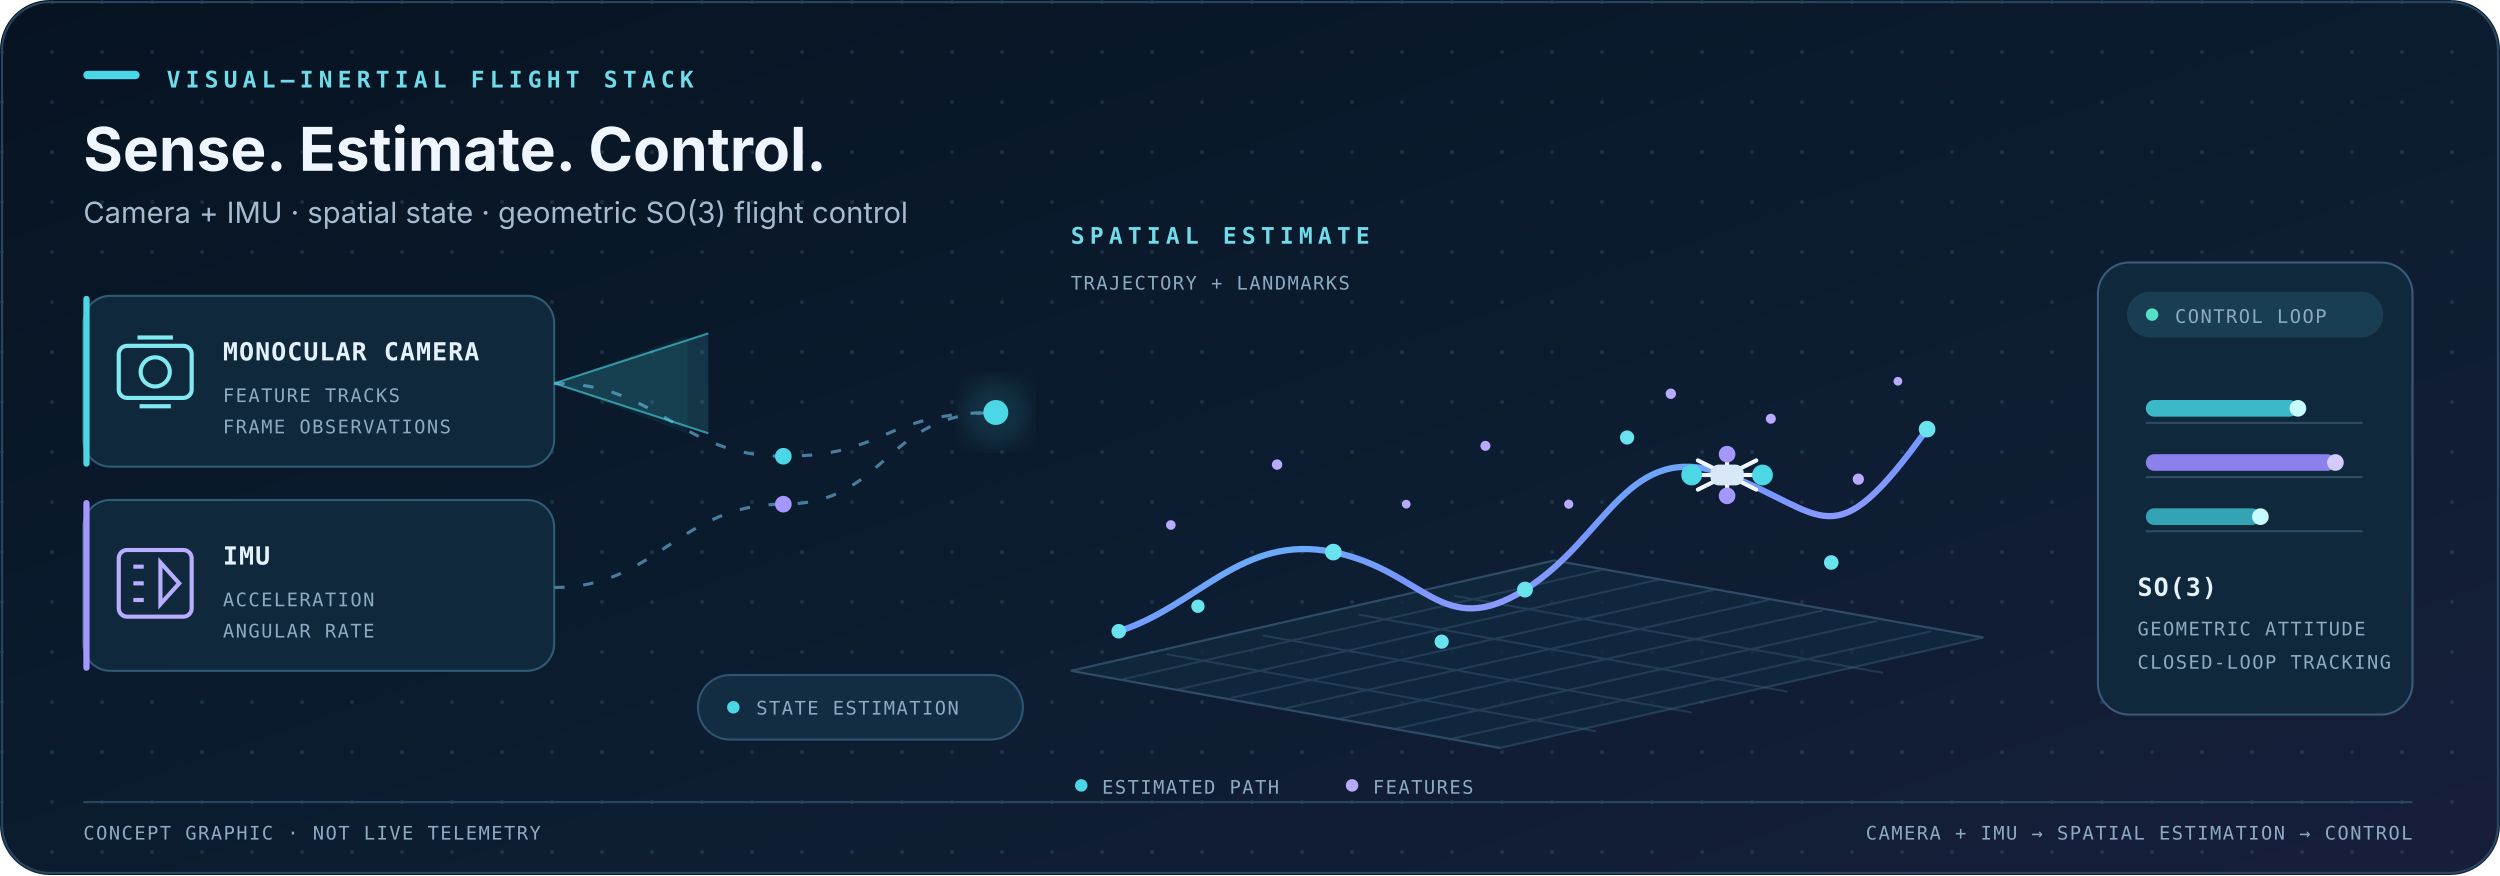
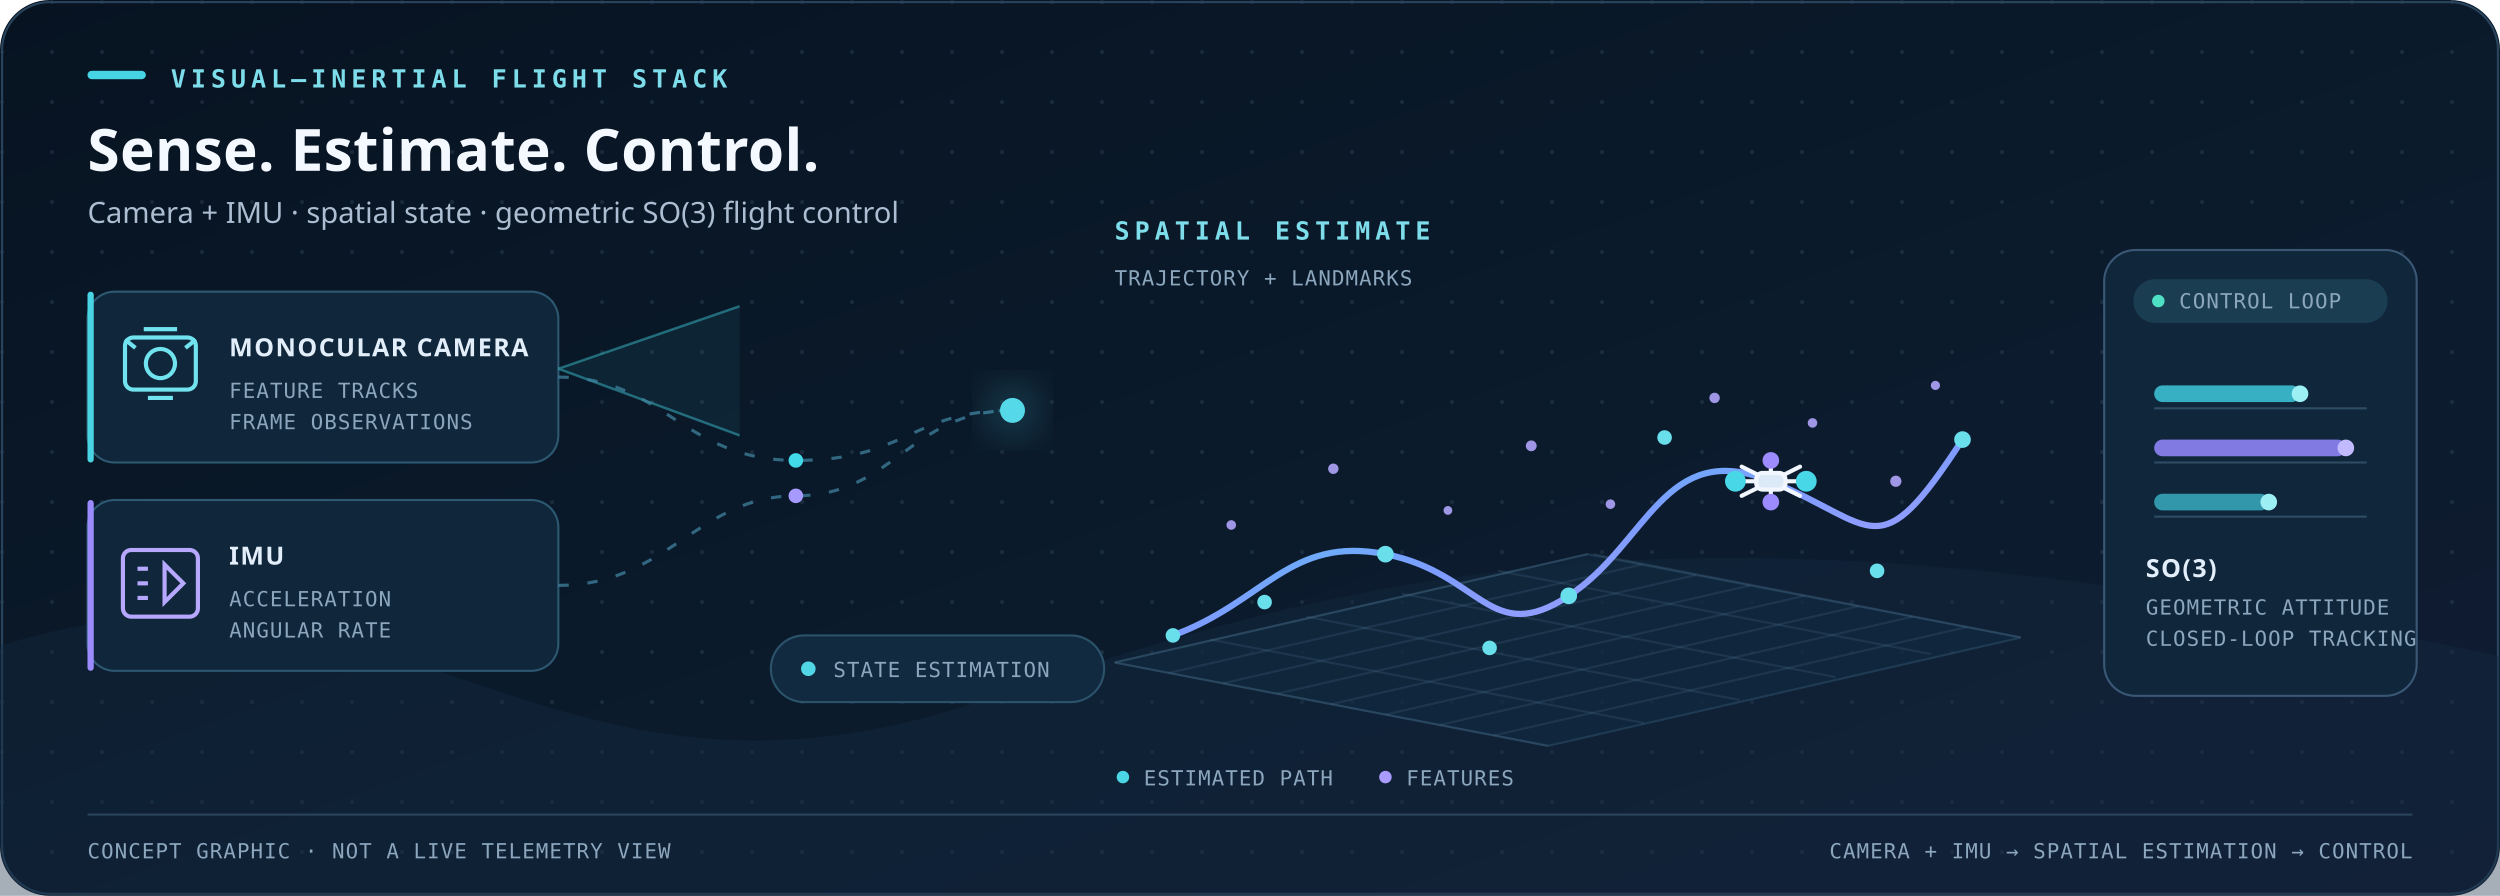
- <svg xmlns="http://www.w3.org/2000/svg" width="1200" height="420" viewBox="0 0 1200 420" role="img" aria-labelledby="title desc">
+ <svg xmlns="http://www.w3.org/2000/svg" width="1200" height="430" viewBox="0 0 1200 430" role="img" aria-labelledby="title desc">
  <defs>
    <linearGradient id="bg" x1="0" y1="0" x2="1" y2="1">
-       <stop offset="0" stop-color="#071321" />
-       <stop offset=".56" stop-color="#0c1d31" />
-       <stop offset="1" stop-color="#171e3a" />
+       <stop stop-color="#071321" />
+       <stop offset=".55" stop-color="#0b1b2c" />
+       <stop offset="1" stop-color="#101b32" />
    </linearGradient>
-     <linearGradient id="track" x1="0" y1="0" x2="1" y2="1">
-       <stop offset="0" stop-color="#4be0e9" />
-       <stop offset=".55" stop-color="#7796ff" />
-       <stop offset="1" stop-color="#c1a5ff" />
+     <linearGradient id="route" x1="0" y1="0" x2="1" y2="1">
+       <stop stop-color="#42d9e8" />
+       <stop offset=".5" stop-color="#7d9cff" />
+       <stop offset="1" stop-color="#b2a0ff" />
    </linearGradient>
-     <pattern id="grid" width="24" height="24" patternUnits="userSpaceOnUse">
-       <circle cx="1" cy="1" r="1" fill="#8bb5d1" opacity=".14" />
+     <pattern id="dots" width="24" height="24" patternUnits="userSpaceOnUse">
+       <circle cx="1" cy="1" r="1" fill="#7190aa" opacity=".16" />
    </pattern>
-     <filter id="glow">
-       <feGaussianBlur stdDeviation="5" />
+     <filter id="blur">
+       <feGaussianBlur stdDeviation="7" />
    </filter>
    <style>
-   text{font-family:ui-monospace,SFMono-Regular,Consolas,monospace}
-   .over{font-size:11px;letter-spacing:2.5px;fill:#71dce9;font-weight:700}
-   .title{font-family:system-ui,-apple-system,BlinkMacSystemFont,Segoe UI,sans-serif;font-size:29px;font-weight:750;fill:#f0f6ff}
-   .sub{font-family:system-ui,-apple-system,BlinkMacSystemFont,Segoe UI,sans-serif;font-size:14px;fill:#a6bbd0}
-   .label{font-size:12px;font-weight:700;letter-spacing:.5px;fill:#e5f1fd}
-   .minor{font-size:9px;letter-spacing:.7px;fill:#8daac3}
-   .wire{fill:none;stroke:#497d9e;stroke-width:1.5}
-   .dashed{stroke-dasharray:5 9;animation:dash 2.6s linear infinite}
-   .pulse{transform-box:fill-box;transform-origin:center;animation:pulse 2s ease-in-out infinite}
-   .delay{animation-delay:.7s}.delay2{animation-delay:1.25s}
-   .float{animation:float 3.5s ease-in-out infinite}
-   .draw{stroke-dasharray:700;stroke-dashoffset:700;animation:draw 5s ease-in-out infinite}
-   .scan{transform-origin:0 0;animation:scan 3.5s ease-in-out infinite}
-   @keyframes dash{to{stroke-dashoffset:-56}}
-   @keyframes pulse{0%,100%{opacity:.42;transform:scale(.8)}50%{opacity:1;transform:scale(1.4)}}
-   @keyframes float{0%,100%{transform:translateY(0)}50%{transform:translateY(-5px)}}
-   @keyframes draw{0%{stroke-dashoffset:700;opacity:.15}45%,78%{stroke-dashoffset:0;opacity:1}100%{stroke-dashoffset:-700;opacity:.25}}
-   @keyframes scan{0%,100%{transform:rotate(-17deg);opacity:.2}50%{transform:rotate(20deg);opacity:.75}}
-   @media (prefers-reduced-motion:reduce){.dashed,.pulse,.float,.draw,.scan{animation:none!important}}
-   </style>
+  .eyebrow{font:600 12px ui-monospace,monospace;letter-spacing:2.4px;fill:#7eddea}
+  .headline{font:700 28px system-ui,sans-serif;fill:#f4f8ff;letter-spacing:.2px}
+  .sub{font:400 14px system-ui,sans-serif;fill:#adbed2}
+  .label{font:650 12px system-ui,sans-serif;fill:#e3eefb;letter-spacing:.7px}
+  .small{font:500 10px ui-monospace,monospace;fill:#8ba6bd;letter-spacing:.5px}
+  .grid{stroke:#4c708d;stroke-width:1;opacity:.23;fill:none}
+  .wire{stroke:#3f829d;stroke-width:1.5;fill:none;opacity:.75}
+  .pulse{transform-box:fill-box;transform-origin:center;animation:pulse 2.2s ease-in-out infinite}
+  .p2{animation-delay:.55s}.p3{animation-delay:1.1s}.p4{animation-delay:1.65s}
+  .flow{stroke-dasharray:5 9;animation:flow 2.6s linear infinite}
+  .draw{stroke-dasharray:950;stroke-dashoffset:950;animation:draw 4s ease-in-out infinite}
+  .float{animation:float 3.8s ease-in-out infinite}
+  .scan{transform-origin:268px 177px;animation:scan 3.2s ease-in-out infinite}
+  .status{animation:blink 1.8s steps(2,end) infinite}
+  @keyframes pulse{0%,100%{opacity:.42;transform:scale(.78)}50%{opacity:1;transform:scale(1.35)}}
+  @keyframes flow{to{stroke-dashoffset:-56}}
+  @keyframes draw{0%{stroke-dashoffset:950;opacity:.2}45%,75%{stroke-dashoffset:0;opacity:1}100%{stroke-dashoffset:-950;opacity:.25}}
+  @keyframes float{0%,100%{transform:translateY(0)}50%{transform:translateY(-5px)}}
+  @keyframes scan{0%,100%{transform:rotate(-18deg);opacity:.25}50%{transform:rotate(22deg);opacity:.85}}
+  @keyframes blink{0%,45%{opacity:1}50%,100%{opacity:.32}}
+  @media (prefers-reduced-motion:reduce){.pulse,.flow,.draw,.float,.scan,.status{animation:none!important}}
+  </style>
  </defs>
-   <rect width="1200" height="420" rx="24" fill="url(#bg)" />
-   <rect width="1200" height="420" rx="24" fill="url(#grid)" />
-   <rect x="1" y="1" width="1198" height="418" rx="23" fill="none" stroke="#29465f" />
-   <g transform="translate(40 34)">
-     <rect width="27" height="4" rx="2" fill="#4bd7e5" />
-     <text x="40" y="8" class="over">VISUAL–INERTIAL FLIGHT STACK</text>
-     <text x="0" y="48" class="title">Sense. Estimate. Control.</text>
+   <rect width="1200" height="430" rx="24" fill="url(#bg)" />
+   <rect width="1200" height="430" rx="24" fill="url(#dots)" />
+   <rect x="1" y="1" width="1198" height="428" rx="23" fill="none" stroke="#29445c" />
+   <path d="M0 310 C190 250 260 410 475 335 S850 240 1200 315 L1200 430 L0 430Z" fill="#142942" opacity=".38" />
+   <g transform="translate(42 34)">
+     <rect width="28" height="4" rx="2" fill="#46d3e3" />
+     <text x="40" y="8" class="eyebrow">VISUAL–INERTIAL FLIGHT STACK</text>
+     <text x="0" y="48" class="headline">Sense. Estimate. Control.</text>
    <text x="0" y="73" class="sub">Camera + IMU · spatial state · geometric SO(3) flight control</text>
  </g>
-   <g transform="translate(40 142)">
-     <rect width="226" height="82" rx="13" fill="#10283c" stroke="#2f5c74" />
-     <rect width="3" height="82" rx="1.5" fill="#4bd7e5" />
-     <g transform="translate(17 24)" stroke="#81e9f1" stroke-width="2" fill="none">
-       <rect width="35" height="25" rx="4" />
-       <circle cx="17.5" cy="12.5" r="7" />
-       <path d="M9 -4h17M10 29h15" />
+   <g transform="translate(42 140)">
+     <rect width="226" height="82" rx="13" fill="#10263a" stroke="#2c5871" />
+     <rect width="3" height="82" rx="1.5" fill="#49d4e3" />
+     <g transform="translate(18 22)" stroke="#70e3ef" stroke-width="2" fill="none">
+       <rect width="34" height="25" rx="4" />
+       <circle cx="17" cy="12.5" r="7" />
+       <path d="M9 -4h16M11 29h12M5 5L0 1M29 5l5 -4" />
    </g>
-     <text x="67" y="31" class="label">MONOCULAR CAMERA</text>
-     <text x="67" y="51" class="minor">FEATURE TRACKS</text>
-     <text x="67" y="66" class="minor">FRAME OBSERVATIONS</text>
-     <g transform="translate(0 98)">
-       <rect width="226" height="82" rx="13" fill="#10283c" stroke="#2f5c74" />
-       <rect width="3" height="82" rx="1.5" fill="#a497ff" />
-       <g transform="translate(17 24)" stroke="#b8adff" stroke-width="2" fill="none">
-         <rect width="35" height="32" rx="4" />
-         <path d="M7 8h5m-5 8h5m-5 8h5M20 6l9 10-9 10z" />
+     <text x="68" y="31" class="label">MONOCULAR CAMERA</text>
+     <text x="68" y="51" class="small">FEATURE TRACKS</text>
+     <text x="68" y="66" class="small">FRAME OBSERVATIONS</text>
+     <g transform="translate(0 100)">
+       <rect width="226" height="82" rx="13" fill="#10263a" stroke="#2c5871" />
+       <rect width="3" height="82" rx="1.5" fill="#9c8bff" />
+       <g transform="translate(17 24)" stroke="#b6a8ff" stroke-width="2" fill="none">
+         <rect width="36" height="32" rx="4" />
+         <path d="M7 9h5m-5 7h5m-5 7h5M20 7l9 9-9 9z" />
      </g>
-       <text x="67" y="31" class="label">IMU</text>
-       <text x="67" y="51" class="minor">ACCELERATION</text>
-       <text x="67" y="66" class="minor">ANGULAR RATE</text>
+       <text x="68" y="31" class="label">IMU</text>
+       <text x="68" y="51" class="small">ACCELERATION</text>
+       <text x="68" y="66" class="small">ANGULAR RATE</text>
    </g>
  </g>
-   <path d="M266 184 C316 184 326 219 376 219 S423 198 478 198" class="wire dashed" />
-   <path d="M266 282 C315 282 326 242 376 242 S424 198 478 198" class="wire dashed" stroke="#a497ff" />
-   <path d="M266 184 L330 161 L330 208Z" fill="#4bd7e5" opacity=".06" />
  <g class="scan">
-     <path d="M0 0L74 -24L74 24Z" fill="#4bd7e5" opacity=".15" transform="translate(266 184)" />
-     <path d="M0 0L74 -24M0 0L74 24" stroke="#4bd7e5" fill="none" opacity=".6" transform="translate(266 184)" />
+     <path d="M268 177L355 147L355 209Z" fill="#42d9e8" opacity=".07" />
+     <path d="M268 177L355 147M268 177L355 209" stroke="#42d9e8" opacity=".42" stroke-width="1.2" />
  </g>
-   <circle cx="376" cy="219" r="4" fill="#4bd7e5" class="pulse" />
-   <circle cx="376" cy="242" r="4" fill="#a497ff" class="pulse delay" />
-   <circle cx="478" cy="198" r="6" fill="#4bd7e5" />
-   <circle cx="478" cy="198" r="16" fill="#4bd7e5" opacity=".12" filter="url(#glow)" />
-   <rect x="335" y="324" width="156" height="31" rx="15.5" fill="#122c42" stroke="#2e546f" />
-   <circle cx="352" cy="339.5" r="3" fill="#4bd7e5" class="pulse" />
-   <text x="363" y="343" class="minor">STATE ESTIMATION</text>
-   <g transform="translate(514 117)">
-     <text x="0" y="0" class="over">SPATIAL ESTIMATE</text>
-     <text x="0" y="22" class="minor">TRAJECTORY + LANDMARKS</text>
-     <g transform="translate(0 44)">
-       <path d="M0 161 L206 198 L438 145 L232 108Z" fill="#102b41" opacity=".65" stroke="#2c526b" />
-       <g stroke="#41617d" stroke-width="1" opacity=".38" fill="none">
-         <path d="M0 161L232 108M25 165L257 112M51 170L283 117M77 174L309 122M103 179L335 127M129 184L361 132M155 189L387 137M181 194L413 142" />
-         <path d="M0 161L206 198M46 153L252 190M92 144L298 181M138 134L344 171M184 125L390 162M232 108L438 145" />
+   <g>
+     <path d="M268 181C318 181 328 221 382 221S437 197 486 197" class="wire flow" stroke="#42d9e8" />
+     <path d="M268 281C320 281 335 238 382 238S437 197 486 197" class="wire flow" stroke="#9c8bff" />
+     <circle cx="382" cy="221" r="3.5" fill="#42d9e8" class="pulse" />
+     <circle cx="382" cy="238" r="3.5" fill="#a699ff" class="pulse p2" />
+     <circle cx="486" cy="197" r="6" fill="#55d9e9" />
+     <circle cx="486" cy="197" r="16" fill="#55d9e9" opacity=".12" filter="url(#blur)" />
+     <rect x="370" y="305" width="160" height="32" rx="16" fill="#122a40" stroke="#2b536b" />
+     <circle cx="388" cy="321" r="3.5" fill="#51d6e5" class="status" />
+     <text x="400" y="325" class="small">STATE ESTIMATION</text>
+   </g>
+   <g transform="translate(535 115)">
+     <text class="eyebrow">SPATIAL ESTIMATE</text>
+     <text y="22" class="small">TRAJECTORY + LANDMARKS</text>
+     <g transform="translate(0 48)">
+       <path d="M0 155L208 195L435 143L227 103Z" fill="#102a40" opacity=".6" stroke="#294d66" />
+       <path d="M0 155L227 103M26 160L253 108M52 165L279 113M78 170L305 118M104 175L331 123M130 180L357 128M156 185L383 133M182 190L409 138" class="grid" />
+       <path d="M0 155L208 195M46 144L254 184M92 133L300 173M138 122L346 162M184 111L392 151M230 103L435 143" class="grid" />
+       <path d="M28 142C72 126 84 94 130 103S180 148 218 123S264 47 315 68S366 111 407 48" stroke="url(#route)" stroke-width="3" fill="none" stroke-linecap="round" />
+       <path d="M28 142C72 126 84 94 130 103S180 148 218 123S264 47 315 68S366 111 407 48" stroke="#6ee7f1" stroke-width="1.5" fill="none" stroke-linecap="round" class="draw" />
+       <g fill="#69dfeb">
+         <circle cx="28" cy="142" r="3.5" />
+         <circle cx="72" cy="126" r="3.5" class="pulse p2" />
+         <circle cx="130" cy="103" r="4" class="pulse" />
+         <circle cx="180" cy="148" r="3.5" class="pulse p3" />
+         <circle cx="218" cy="123" r="4" />
+         <circle cx="264" cy="47" r="3.5" class="pulse p4" />
+         <circle cx="315" cy="68" r="4" class="pulse p2" />
+         <circle cx="366" cy="111" r="3.5" />
+         <circle cx="407" cy="48" r="4" class="pulse" />
      </g>
-       <path d="M23 142 C61 130 82 95 126 104 S178 147 218 122 S267 49 315 67 S365 109 411 45" fill="none" stroke="url(#track)" stroke-width="3" stroke-linecap="round" />
-       <path d="M23 142 C61 130 82 95 126 104 S178 147 218 122 S267 49 315 67 S365 109 411 45" fill="none" stroke="#7ee9f0" stroke-width="1.4" class="draw" />
-       <g fill="#69e3ee">
-         <circle cx="23" cy="142" r="3.5" />
-         <circle cx="61" cy="130" r="3.2" class="pulse delay" />
-         <circle cx="126" cy="104" r="4" class="pulse" />
-         <circle cx="178" cy="147" r="3.4" class="pulse delay2" />
-         <circle cx="218" cy="122" r="3.8" />
-         <circle cx="267" cy="49" r="3.4" class="pulse delay" />
-         <circle cx="315" cy="67" r="4" class="pulse delay2" />
-         <circle cx="365" cy="109" r="3.5" />
-         <circle cx="411" cy="45" r="4" class="pulse" />
+       <g fill="#b4a7ff" opacity=".88">
+         <circle cx="56" cy="89" r="2.3" class="pulse p4" />
+         <circle cx="105" cy="62" r="2.5" class="pulse p2" />
+         <circle cx="160" cy="82" r="2.1" />
+         <circle cx="200" cy="51" r="2.6" class="pulse p3" />
+         <circle cx="238" cy="79" r="2.3" />
+         <circle cx="288" cy="28" r="2.5" class="pulse" />
+         <circle cx="335" cy="40" r="2.3" />
+         <circle cx="375" cy="68" r="2.7" class="pulse p4" />
+         <circle cx="394" cy="22" r="2.2" />
      </g>
-       <g fill="#b8aaff">
-         <circle cx="48" cy="91" r="2.3" class="pulse delay2" />
-         <circle cx="99" cy="62" r="2.5" class="pulse" />
-         <circle cx="161" cy="81" r="2.1" />
-         <circle cx="199" cy="53" r="2.4" class="pulse delay" />
-         <circle cx="239" cy="81" r="2.2" />
-         <circle cx="288" cy="28" r="2.5" class="pulse delay2" />
-         <circle cx="336" cy="40" r="2.4" />
-         <circle cx="378" cy="69" r="2.7" class="pulse" />
-         <circle cx="397" cy="22" r="2.1" />
+       <g class="float" transform="translate(315 68)" stroke="#f2f7ff" stroke-width="2" stroke-linecap="round" fill="none">
+         <path d="M-17 0H17M0 -10V10M-14 -7L14 7M-14 7L14 -7" />
+         <rect x="-7" y="-4" width="14" height="8" rx="3" fill="#dce9f7" />
+         <circle cx="-17" r="4" fill="#48d7e6" stroke="#48d7e6" />
+         <circle cx="17" r="4" fill="#48d7e6" stroke="#48d7e6" />
+         <circle cy="-10" r="3" fill="#9b8bff" stroke="#9b8bff" />
+         <circle cy="10" r="3" fill="#9b8bff" stroke="#9b8bff" />
      </g>
-       <g class="float" transform="translate(315 67)" stroke="#f1f7ff" stroke-width="2" stroke-linecap="round" fill="none">
-         <path d="M-17 0H17M0 -10V10M-14 -7L14 7M-14 7L14 -7" />
-         <rect x="-7" y="-4" width="14" height="8" rx="3" fill="#d9e8f8" stroke="#d9e8f8" />
-         <circle cx="-17" r="4" fill="#4bd7e5" stroke="#4bd7e5" />
-         <circle cx="17" r="4" fill="#4bd7e5" stroke="#4bd7e5" />
-         <circle cy="-10" r="3" fill="#a497ff" stroke="#a497ff" />
-         <circle cy="10" r="3" fill="#a497ff" stroke="#a497ff" />
-       </g>
-       <g transform="translate(5 216)">
-         <circle cx="0" cy="0" r="3" fill="#4bd7e5" />
-         <text x="10" y="4" class="minor">ESTIMATED PATH</text>
-         <circle cx="130" cy="0" r="3" fill="#b8aaff" />
-         <text x="140" y="4" class="minor">FEATURES</text>
+       <g transform="translate(4 210)">
+         <circle r="3" fill="#4bd6e5" />
+         <text x="10" y="4" class="small">ESTIMATED PATH</text>
+         <circle cx="126" r="3" fill="#aa9cff" />
+         <text x="136" y="4" class="small">FEATURES</text>
      </g>
    </g>
  </g>
-   <g transform="translate(1007 126)">
-     <rect width="151" height="217" rx="15" fill="#10283c" stroke="#3b5b79" />
-     <rect x="14" y="14" width="123" height="22" rx="11" fill="#1a3e51" />
-     <circle cx="26" cy="25" r="3" fill="#53e0c6" class="pulse" />
-     <text x="37" y="29" class="minor" fill="#adf5df">CONTROL LOOP</text>
-     <g transform="translate(23 59)">
-       <path d="M0 18H104M0 44H104M0 70H104" stroke="#2d4d65" stroke-width="1" />
-       <rect x="0" y="7" width="73" height="8" rx="4" fill="#43d2e0" opacity=".85" />
-       <rect x="0" y="33" width="91" height="8" rx="4" fill="#998aff" opacity=".9" />
-       <rect x="0" y="59" width="55" height="8" rx="4" fill="#43d2e0" opacity=".72" />
-       <circle cx="73" cy="11" r="4" fill="#c6fbff" class="pulse" />
-       <circle cx="91" cy="37" r="4" fill="#d3caff" class="pulse delay" />
-       <circle cx="55" cy="63" r="4" fill="#c6fbff" class="pulse delay2" />
+   <g transform="translate(1010 120)">
+     <rect width="150" height="214" rx="15" fill="#10263a" stroke="#3a5876" />
+     <rect x="14" y="14" width="122" height="21" rx="10.5" fill="#1b3d52" />
+     <circle cx="26" cy="24.5" r="3" fill="#4ee0c4" class="status" />
+     <text x="36" y="28" class="small">CONTROL LOOP</text>
+     <g transform="translate(24 58)">
+       <path d="M0 18H102M0 44H102M0 70H102" stroke="#2e4c64" />
+       <rect y="7" width="70" height="8" rx="4" fill="#40c8dc" opacity=".85" />
+       <rect y="33" width="92" height="8" rx="4" fill="#8e83f5" opacity=".9" />
+       <rect y="59" width="55" height="8" rx="4" fill="#40c8dc" opacity=".7" />
+       <circle cx="70" cy="11" r="4" fill="#9cf0f4" class="pulse" />
+       <circle cx="92" cy="37" r="4" fill="#c2baff" class="pulse p2" />
+       <circle cx="55" cy="63" r="4" fill="#9cf0f4" class="pulse p3" />
    </g>
-     <text x="19" y="160" class="label">SO(3)</text>
-     <text x="19" y="179" class="minor">GEOMETRIC ATTITUDE</text>
-     <text x="19" y="195" class="minor">CLOSED-LOOP TRACKING</text>
+     <text x="20" y="157" class="label">SO(3)</text>
+     <text x="20" y="175" class="small">GEOMETRIC ATTITUDE</text>
+     <text x="20" y="190" class="small">CLOSED-LOOP TRACKING</text>
  </g>
-   <g transform="translate(40 385)">
-     <path d="M0 0H1118" stroke="#29465f" />
-     <text x="0" y="18" class="minor">CONCEPT GRAPHIC · NOT LIVE TELEMETRY</text>
-     <text x="1118" y="18" text-anchor="end" class="minor">CAMERA + IMU → SPATIAL ESTIMATION → CONTROL</text>
+   <g transform="translate(42 391)">
+     <path d="M0 0H1116" stroke="#29445c" />
+     <text y="21" class="small">CONCEPT GRAPHIC · NOT A LIVE TELEMETRY VIEW</text>
+     <text x="1116" y="21" text-anchor="end" class="small">CAMERA + IMU → SPATIAL ESTIMATION → CONTROL</text>
  </g>
</svg>
